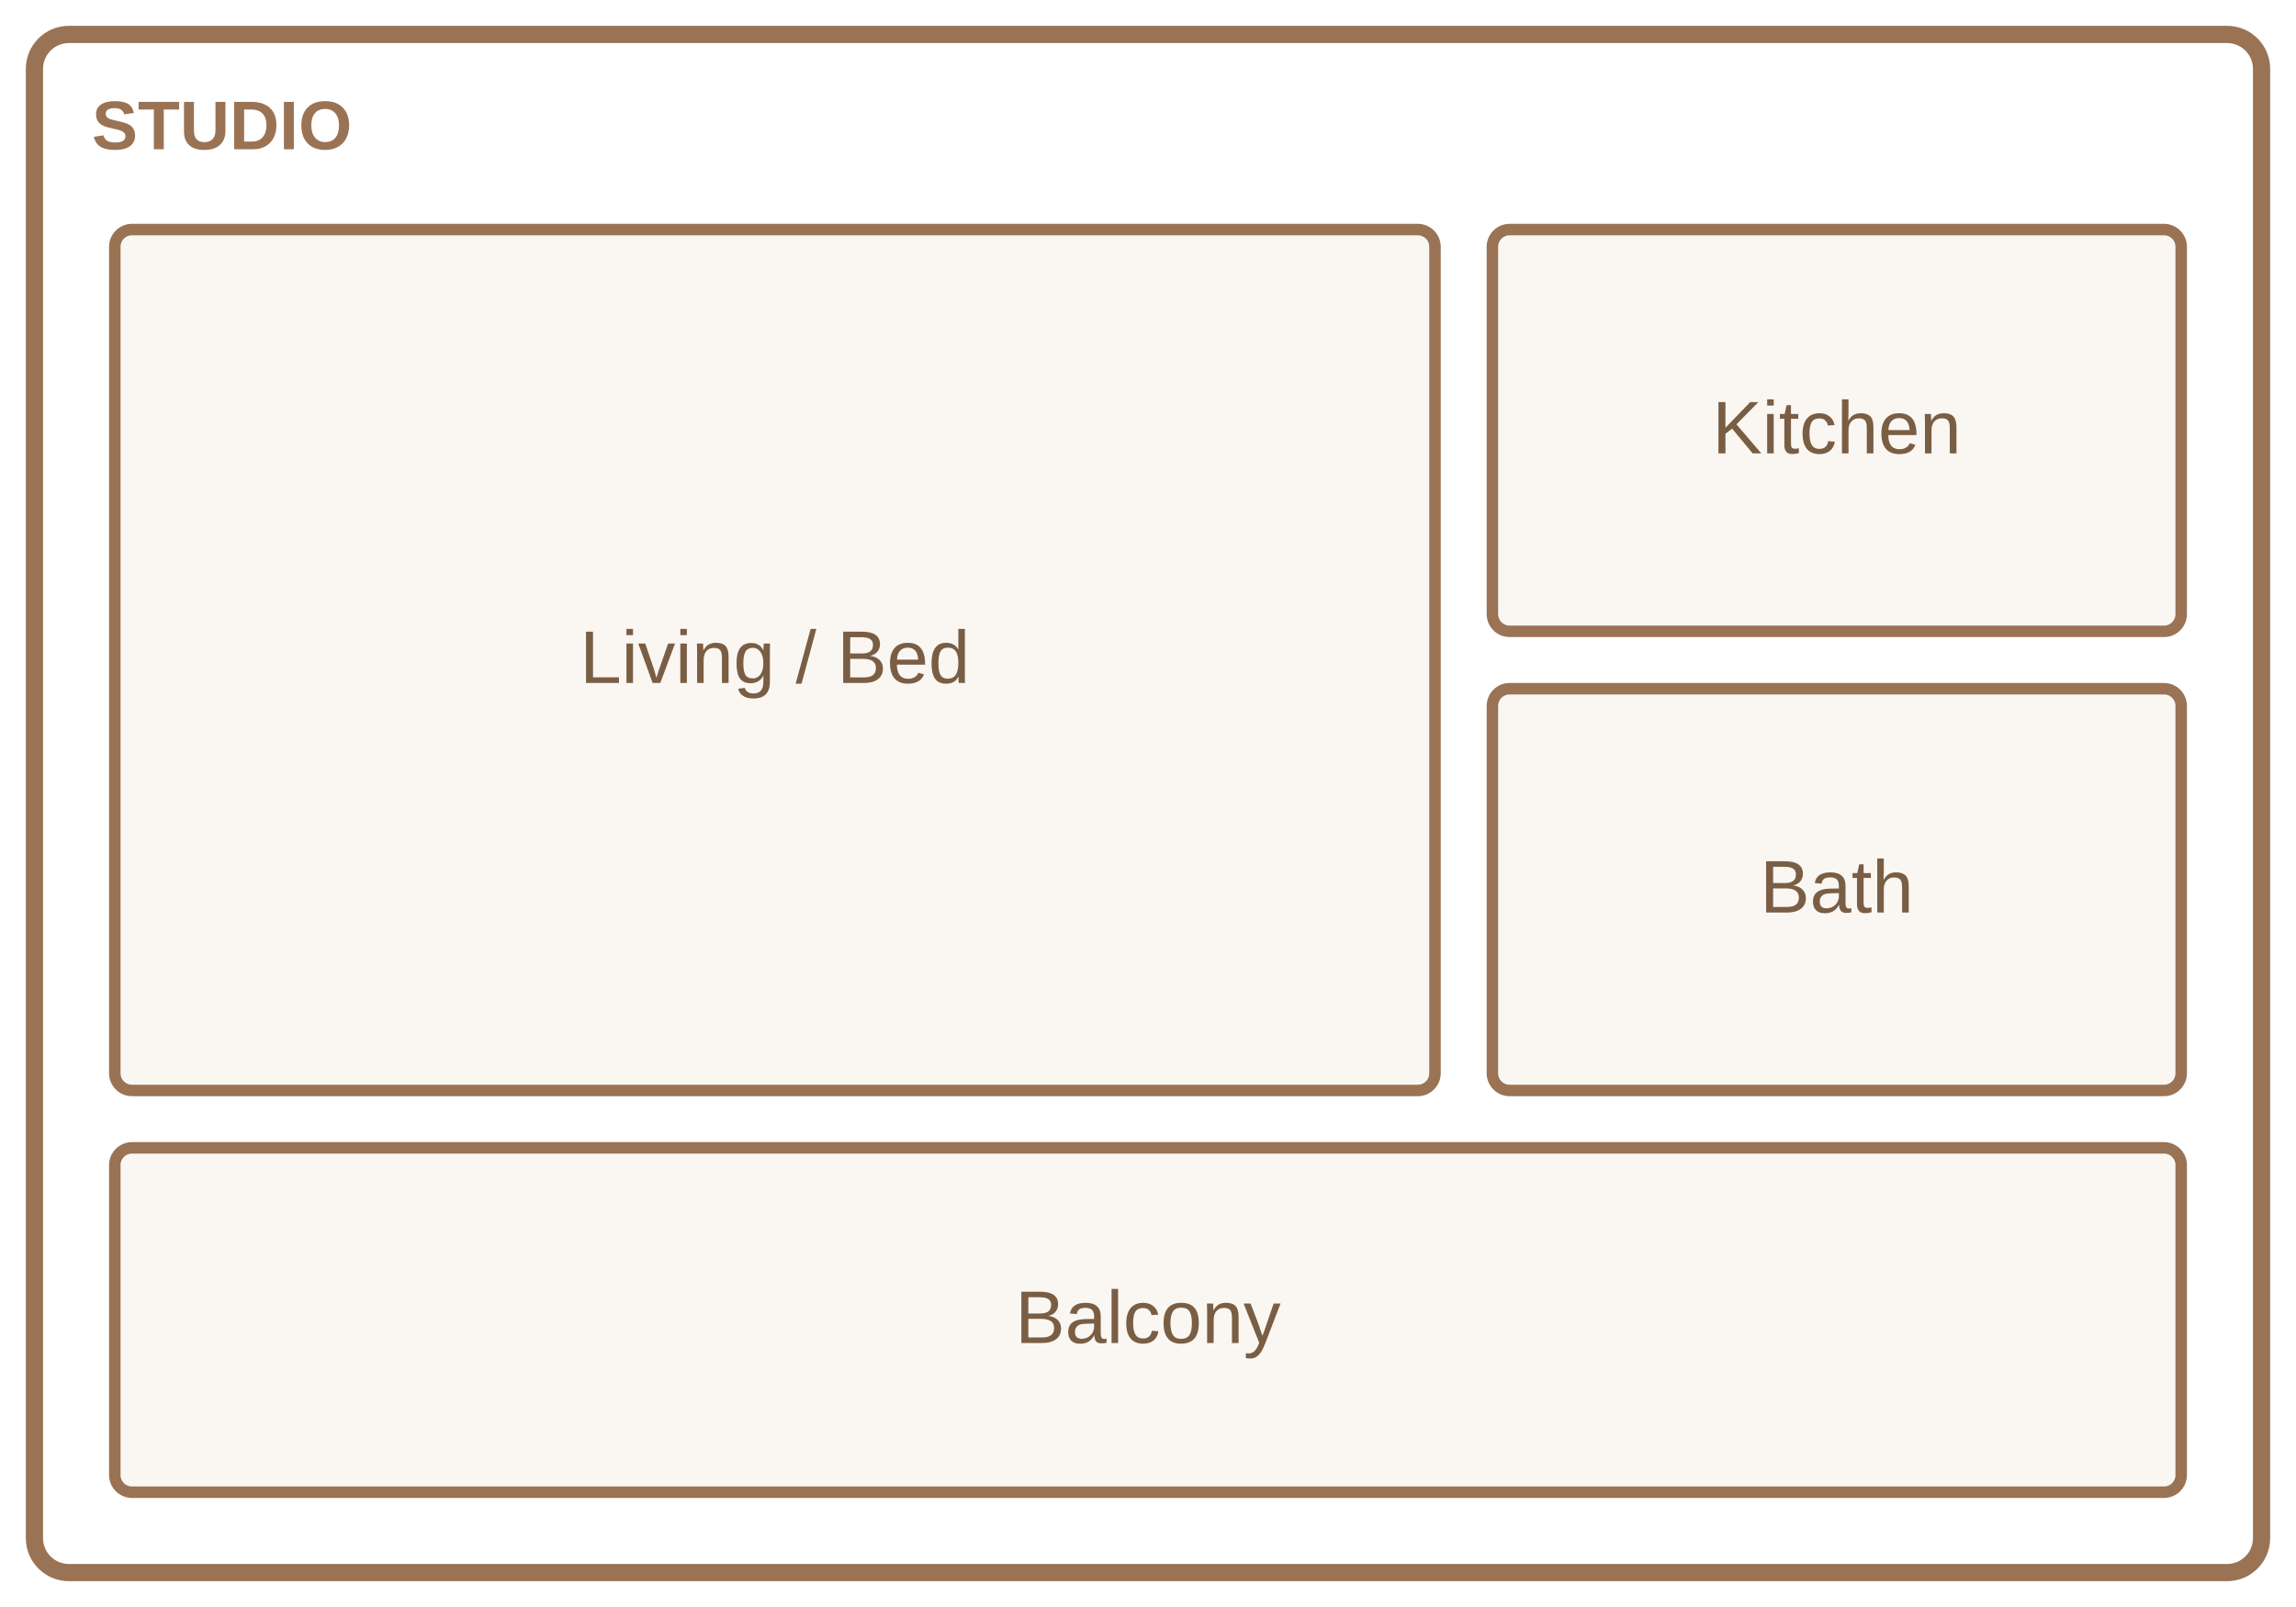
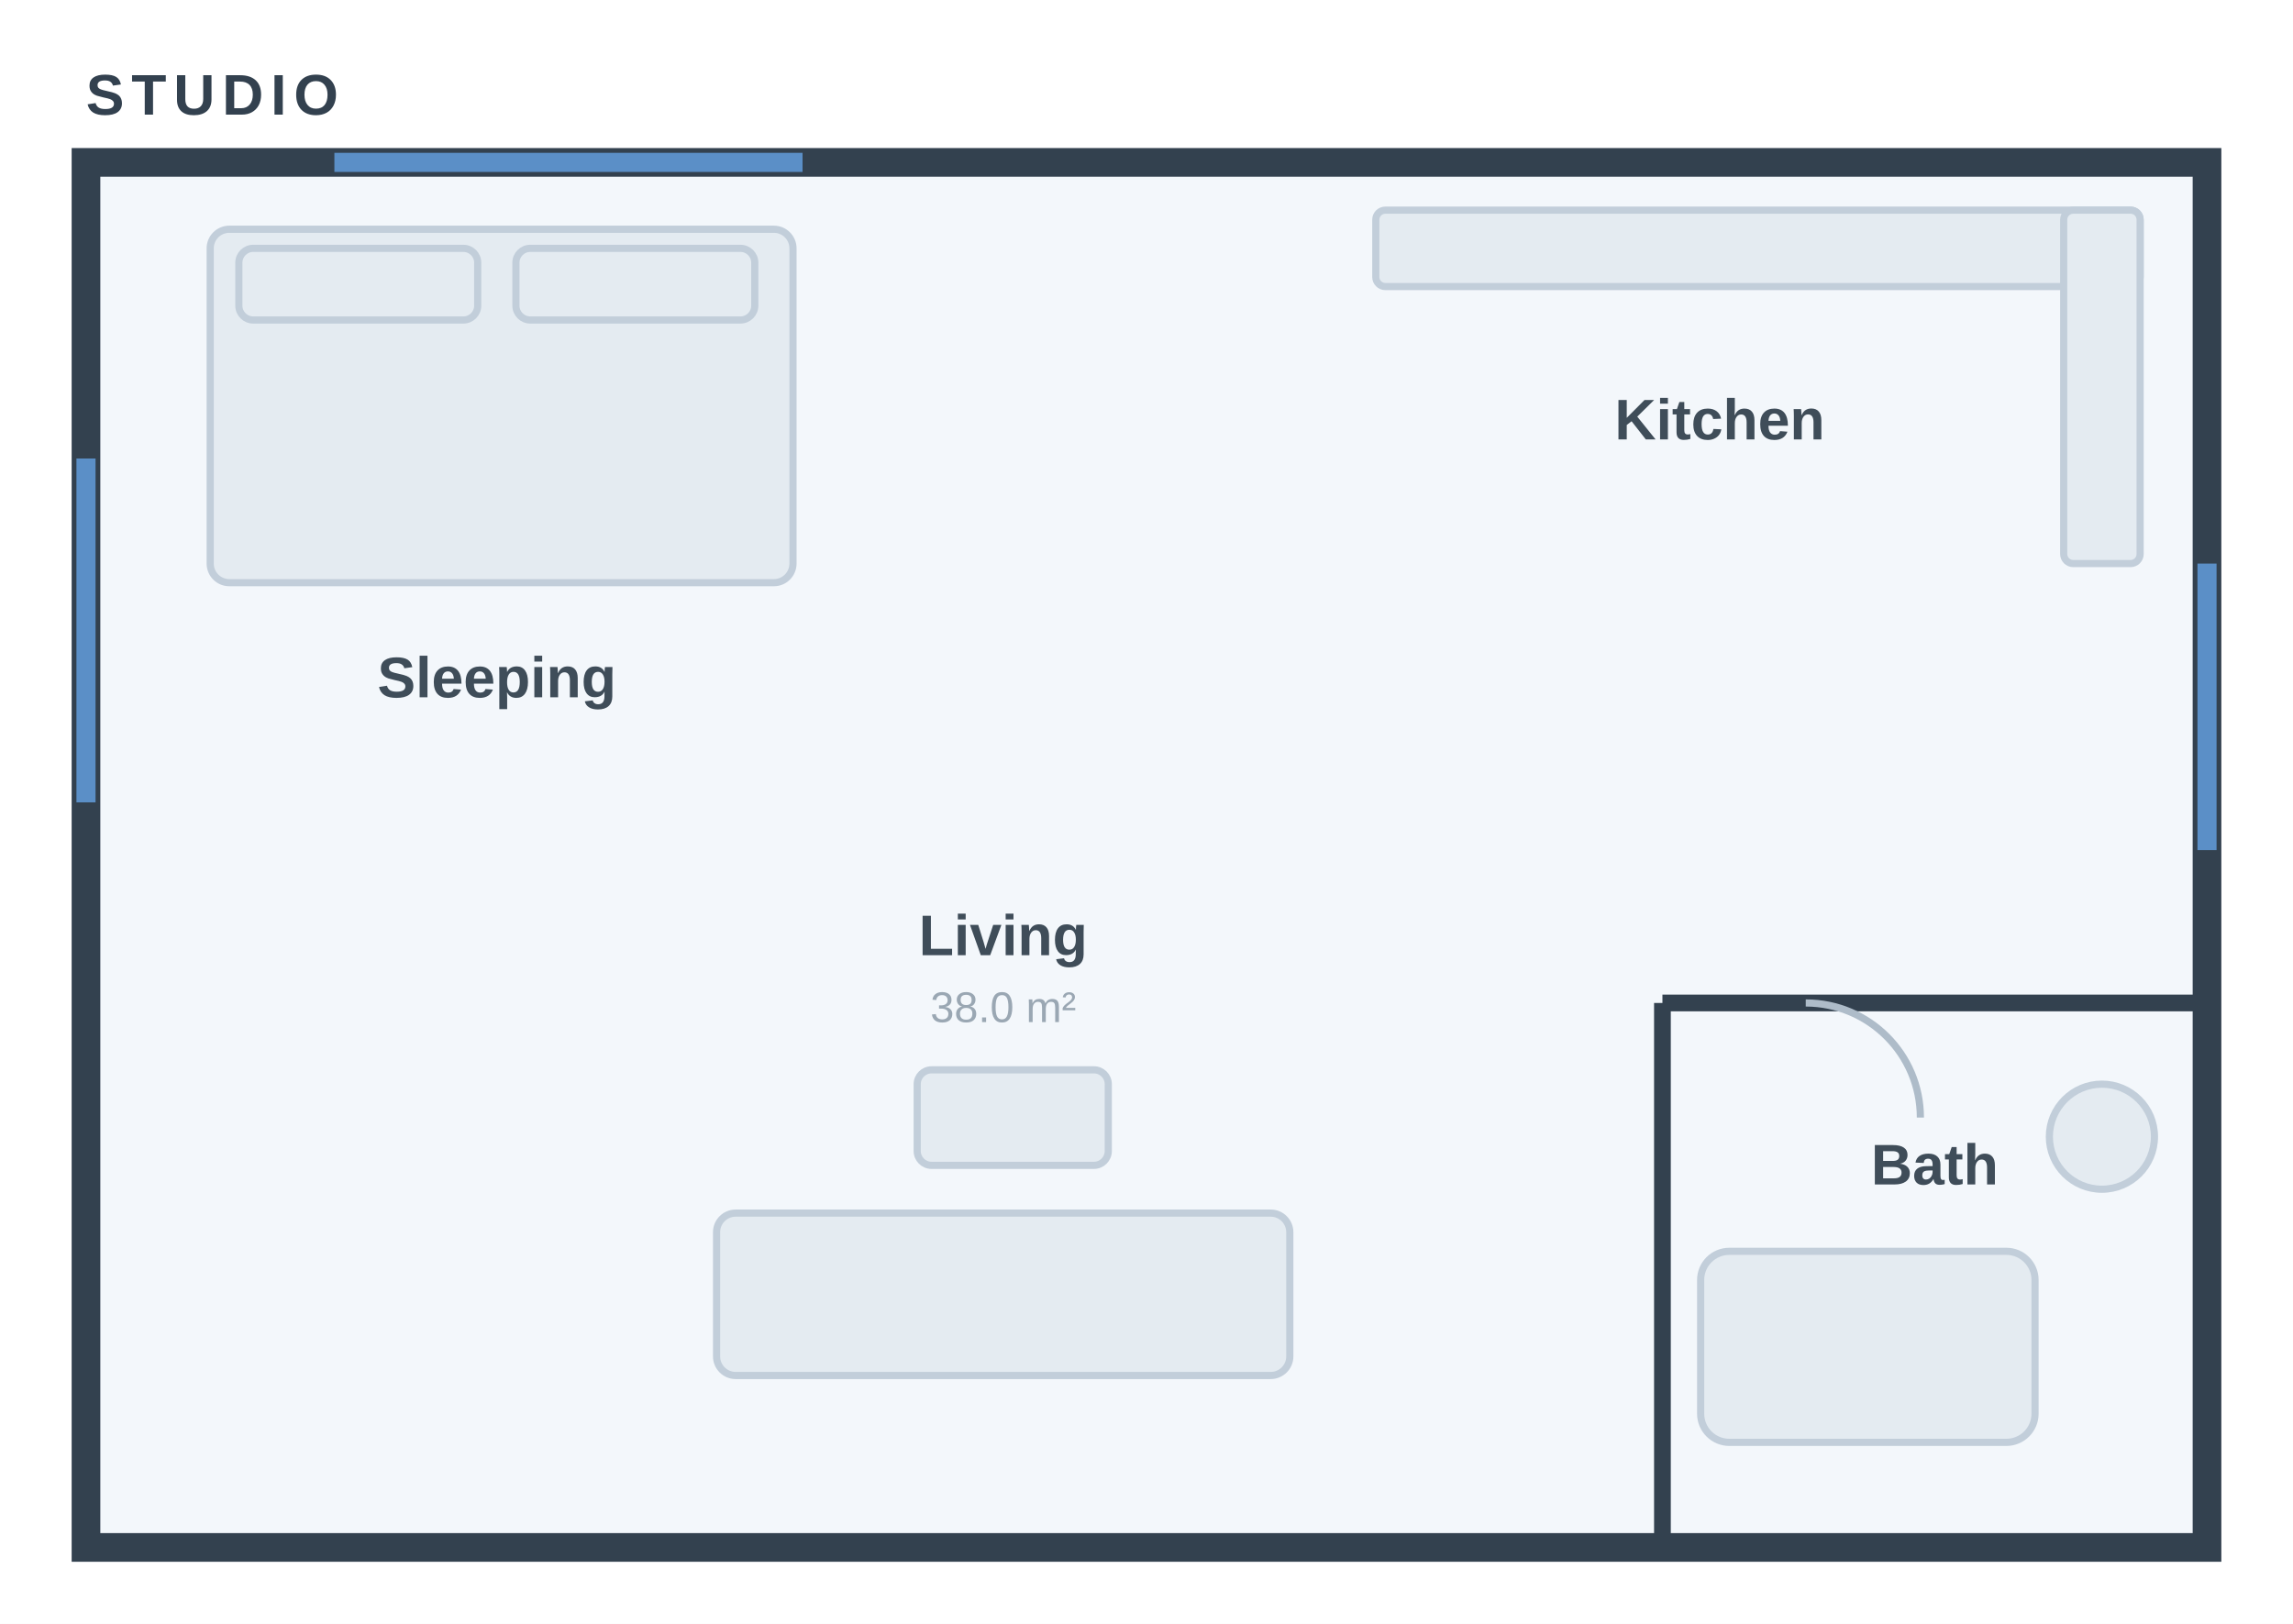
- <svg xmlns="http://www.w3.org/2000/svg" width="400" height="280" viewBox="0 0 400 280">
-   <rect width="400" height="280" fill="#ffffff" />
-   <rect x="6" y="6" width="388" height="268" rx="6" fill="none" stroke="#9a7355" stroke-width="3" />
-   <rect x="20" y="40" width="230" height="150" rx="3" fill="#faf7f3" stroke="#9a7355" stroke-width="2" />
-   <text x="135" y="119" text-anchor="middle" font-size="13" font-family="Arial,sans-serif" fill="#7a5e44">Living / Bed</text>
-   <rect x="260" y="40" width="120" height="70" rx="3" fill="#faf7f3" stroke="#9a7355" stroke-width="2" />
-   <text x="320" y="79" text-anchor="middle" font-size="13" font-family="Arial,sans-serif" fill="#7a5e44">Kitchen</text>
-   <rect x="260" y="120" width="120" height="70" rx="3" fill="#faf7f3" stroke="#9a7355" stroke-width="2" />
-   <text x="320" y="159" text-anchor="middle" font-size="13" font-family="Arial,sans-serif" fill="#7a5e44">Bath</text>
-   <rect x="20" y="200" width="360" height="60" rx="3" fill="#faf7f3" stroke="#9a7355" stroke-width="2" />
-   <text x="200" y="234" text-anchor="middle" font-size="13" font-family="Arial,sans-serif" fill="#7a5e44">Balcony</text>
-   <text x="16" y="26" font-size="12" font-family="Arial,sans-serif" font-weight="700" fill="#9a7355">STUDIO</text>
+ <svg xmlns="http://www.w3.org/2000/svg" width="480" height="340" viewBox="0 0 480 340">
+   <style>
+     .rm{fill:#f3f7fb}
+     .w{stroke:#33414f;stroke-width:6;fill:none;stroke-linejoin:miter}
+     .iw{stroke:#33414f;stroke-width:3.5;fill:none;stroke-linecap:butt}
+     .lab{fill:#3f4d59;font:600 12px Arial,sans-serif;text-anchor:middle}
+     .sz{fill:#9aa7b3;font:500 9px Arial,sans-serif;text-anchor:middle}
+     .ttl{fill:#33414f;font:700 12px Arial,sans-serif;letter-spacing:1.5px}
+     .fur{fill:#e4ebf1;stroke:#c2ceda;stroke-width:1.5}
+     .win{stroke:#5b8fc7;stroke-width:4}
+     .door{stroke:#aebcc9;stroke-width:1.5;fill:none}
+   </style>
+   <rect width="480" height="340" fill="#ffffff" />
+   <rect class="rm" x="18" y="34" width="444" height="290" />
+   <rect class="w" x="18" y="34" width="444" height="290" />
+   <line class="iw" x1="348" y1="210" x2="348" y2="324" />
+   <line class="iw" x1="348" y1="210" x2="462" y2="210" />
+   <line class="win" x1="18" y1="96" x2="18" y2="168" />
+   <line class="win" x1="70" y1="34" x2="168" y2="34" />
+   <line class="win" x1="462" y1="118" x2="462" y2="178" />
+   <path class="door" d="M378 210 a24 24 0 0 1 24 24" />
+   <rect class="fur" x="288" y="44" width="160" height="16" rx="2" />
+   <rect class="fur" x="432" y="44" width="16" height="74" rx="2" />
+   <rect class="fur" x="44" y="48" width="122" height="74" rx="4" />
+   <rect class="fur" x="50" y="52" width="50" height="15" rx="3" />
+   <rect class="fur" x="108" y="52" width="50" height="15" rx="3" />
+   <rect class="fur" x="150" y="254" width="120" height="34" rx="4" />
+   <rect class="fur" x="192" y="224" width="40" height="20" rx="3" />
+   <rect class="fur" x="356" y="262" width="70" height="40" rx="6" />
+   <circle class="fur" cx="440" cy="238" r="11" />
+   <text class="lab" x="104" y="146">Sleeping</text>
+   <text class="lab" x="210" y="200">Living</text>
+   <text class="lab" x="360" y="92">Kitchen</text>
+   <text class="lab" x="405" y="248">Bath</text>
+   <text class="sz" x="210" y="214">38.0 m²</text>
+   <text class="ttl" x="18" y="24">STUDIO</text>
</svg>
